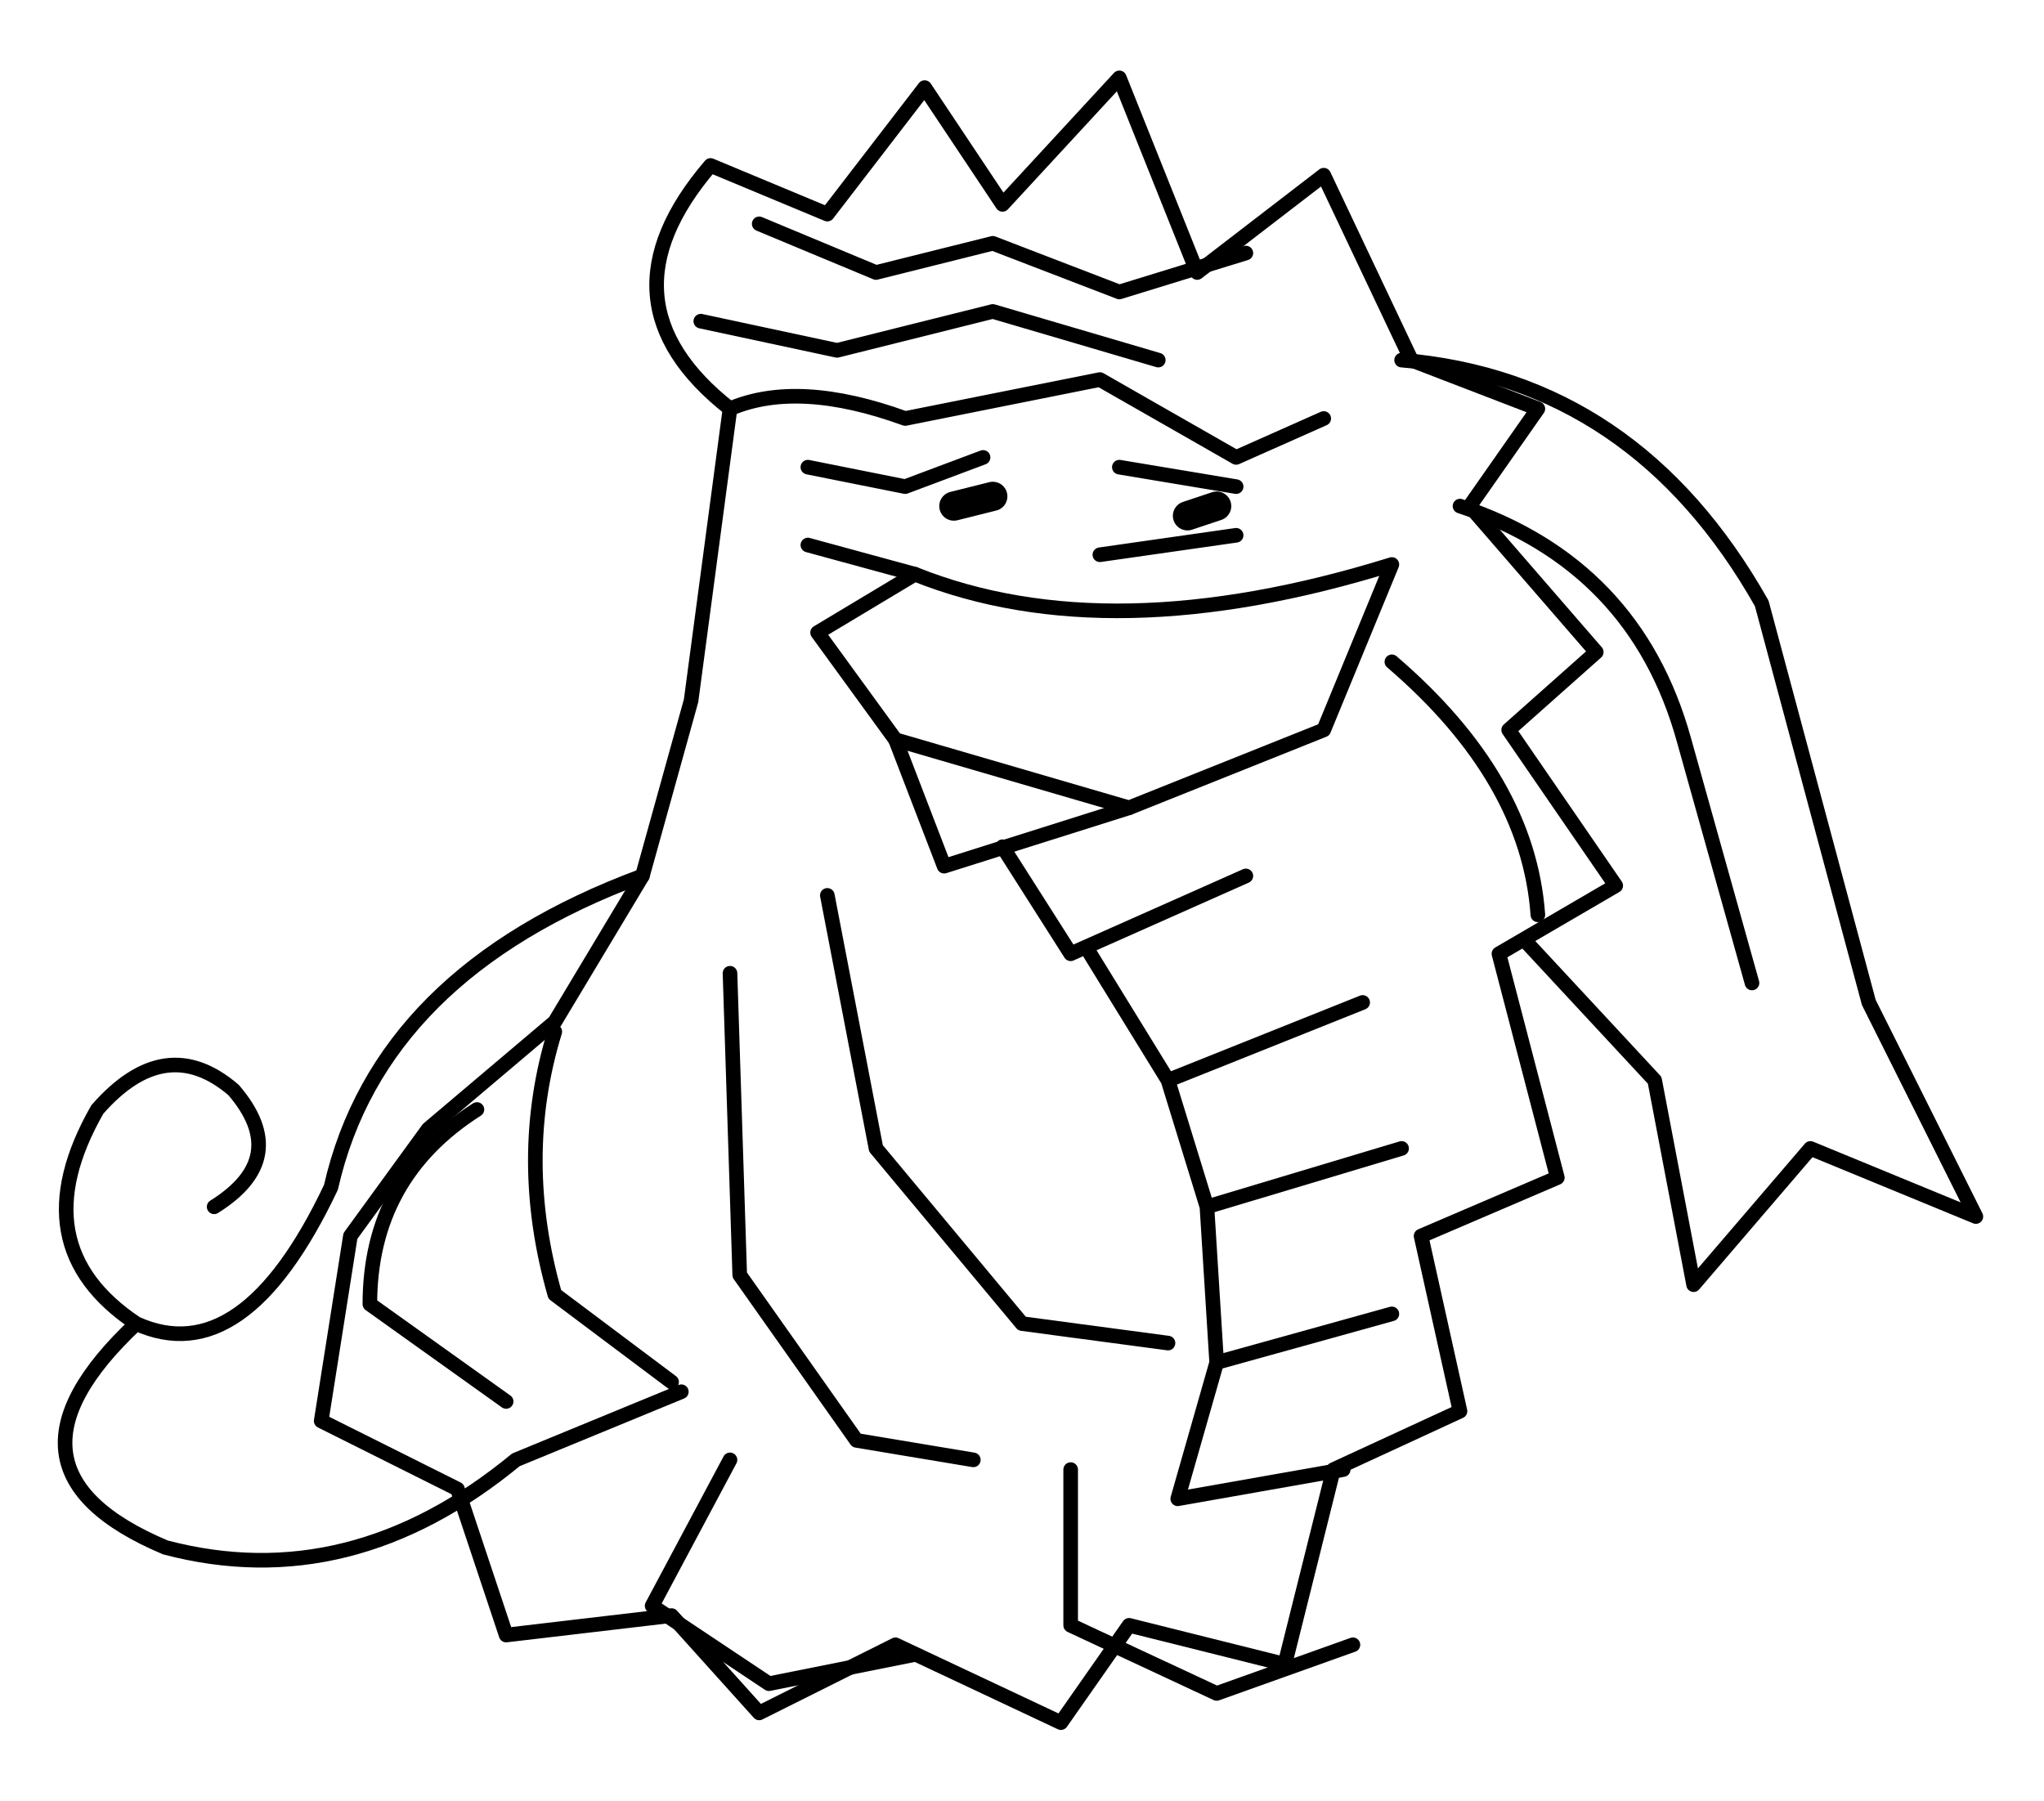
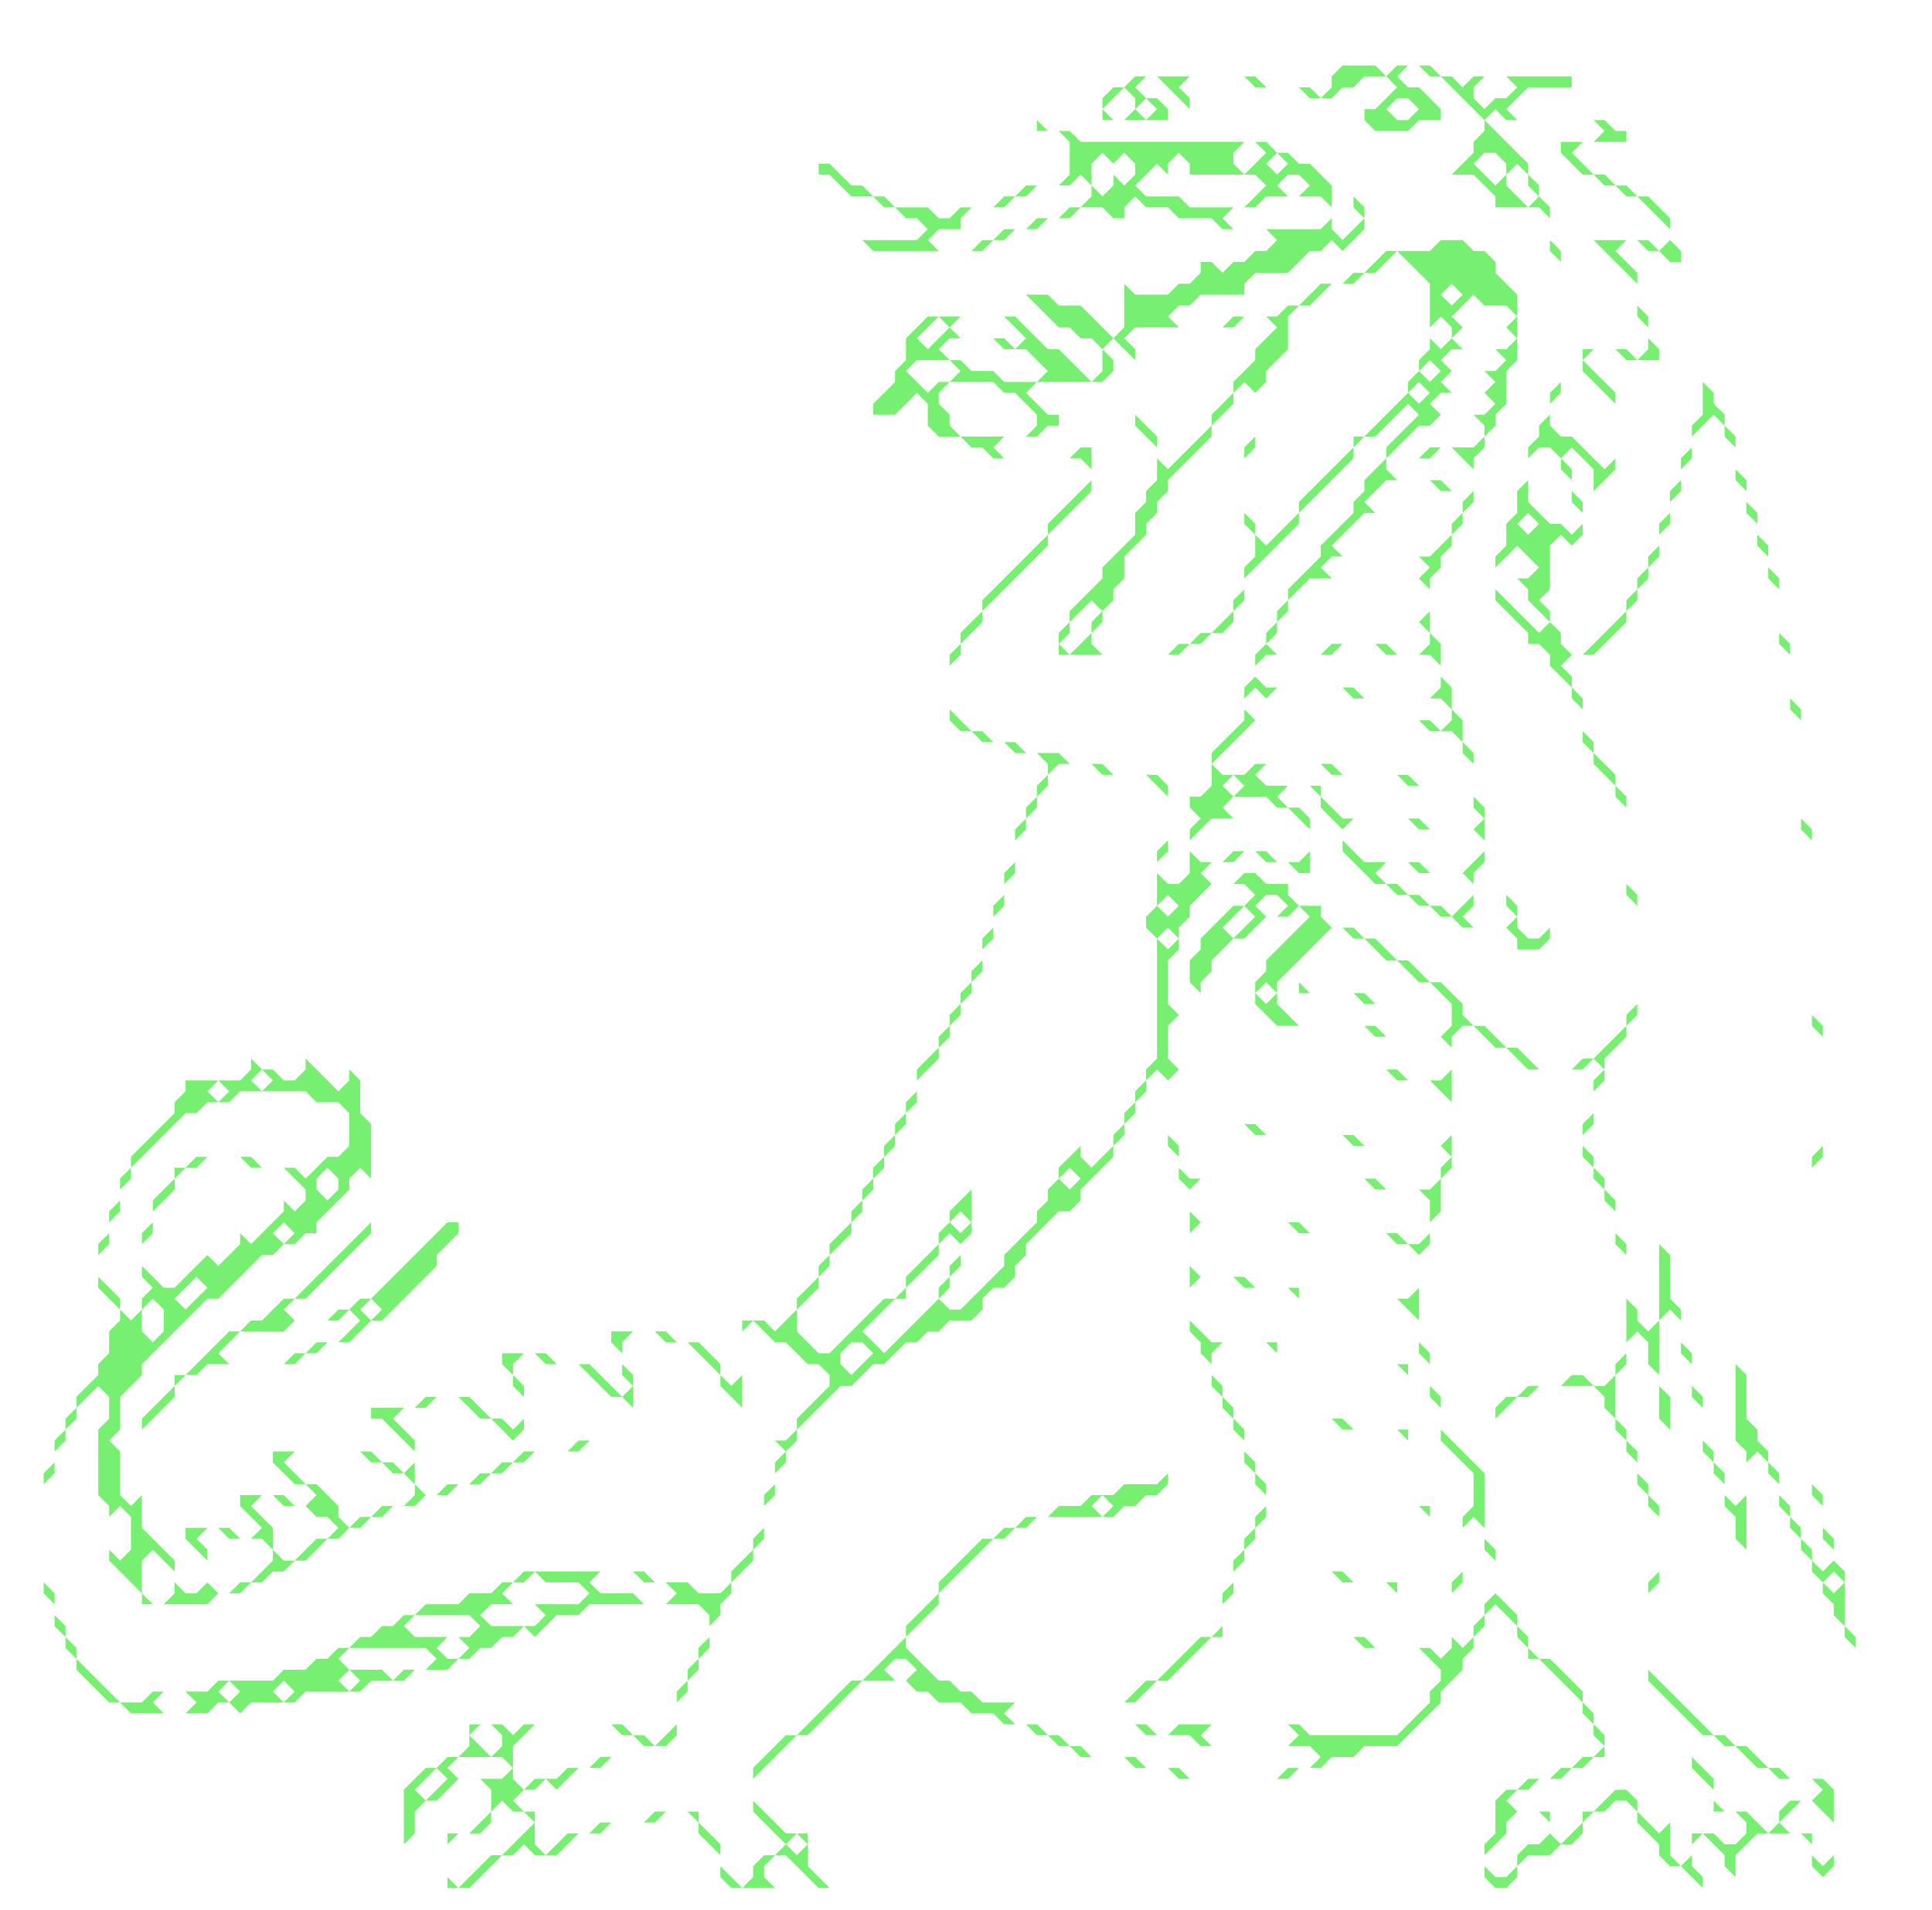
- <svg xmlns="http://www.w3.org/2000/svg" viewBox="0 0 210 185" fill="none" stroke="currentColor" stroke-width="1.5" stroke-linejoin="round" stroke-linecap="round">
-   <path d="M75 42 Q61 31 73 17 L85 22 95 9 103 21 115 8 123 28 136 18 145 37 158 42 151 52 164 67 155 75 166 91 154 98 160 121 146 127 150 145 137 151 132 171 116 167 109 177 92 169 78 176 69 166 52 168 47 153 33 146 36 127 44 116 57 105 66 90 71 72Z" />
-   <path d="M75 42 Q82 39 93 43 L113 39 127 47 136 43 M83 48 L93 50 101 47 M115 48 L127 50 M94 59 Q114 67 143 58 L136 75 116 83 92 76 84 65Z" />
-   <path d="M92 76 L97 89 116 83 M103 87 L110 98 128 90 M112 98 L120 111 140 103 M120 111 L124 124 144 118 M124 124 L125 140 143 135 M125 140 L121 154 138 151" />
-   <path d="M66 90 Q39 100 34 122 Q25 141 14 136 Q2 128 10 114 Q17 106 24 112 Q30 119 22 124 M14 136 Q-2 151 17 159 Q36 164 53 150 L70 143" />
-   <path d="M49 114 Q38 121 38 134 L52 144 M57 106 Q53 119 57 133 L69 142 M75 100 L76 131 88 148 100 150 M85 92 L90 118 105 136 120 138" />
-   <path d="M144 37 Q168 39 181 62 L192 103 203 125 186 118 174 132 170 111 157 97 M150 52 Q168 58 173 76 L180 101 M143 68 Q157 80 158 94" />
-   <path d="M78 23 L90 28 102 25 115 30 128 26 M72 33 L86 36 102 32 119 37 M83 56 L94 59 M113 57 L127 55" />
-   <path d="M98 52 L102 51 M122 53 L125 52" stroke-width="3" />
-   <path d="M75 150 L67 165 79 173 94 170 M110 151 L110 167 125 174 139 169" />
+ <svg xmlns="http://www.w3.org/2000/svg" viewBox="90 6 177 175" role="img" aria-label="Vector tracing of the original Eamon dragon" fill="#77ef70">
+   <path fill-rule="evenodd" d="M162,175 L163,174 L164,175 L163,176Z M228,173 L229,172 L231,172 L232,173 L232,174 L231,175 L230,175 L229,176 L229,177 L228,178 L227,178 L226,177 L226,176 L228,174Z M255,171 L256,171 L258,173 L258,176 L257,177 L256,176 L256,174 L254,174 L253,173Z M135,172 L136,171 L137,172 L138,172 L139,173 L136,176 L135,176 L132,179 L131,178 L131,175 L132,174 L134,174 L135,173Z M128,170 L129,169 L130,170 L129,171Z M129,169 L130,168 L131,169 L130,170Z M131,168 L132,167 L136,167 L137,168 L136,169 L132,169Z M200,165 L201,164 L208,164 L209,165 L208,166 L201,166Z M139,164 L146,164 L147,165 L148,165 L149,166 L148,167 L145,167 L144,168 L142,168 L141,169 L139,169 L138,170 L137,169 L137,166Z M133,165 L134,164 L135,164 L136,165 L136,166 L135,167Z M104,162 L105,161 L107,161 L108,162 L107,163 L105,163Z M115,161 L116,160 L117,161 L116,162Z M110,161 L111,160 L112,161 L111,162Z M121,160 L122,159 L123,160 L122,161Z M171,159 L172,158 L173,158 L174,159 L173,160 L172,160Z M121,158 L122,157 L129,157 L130,158 L129,159 L127,159 L126,160 L125,159 L122,159Z M130,157 L131,156 L132,156 L133,157 L132,158 L131,158Z M127,155 L128,154 L133,154 L134,155 L133,156 L128,156Z M134,154 L135,153 L139,153 L140,154 L139,155 L135,155Z M148,152 L149,151 L151,151 L152,152 L151,153 L149,153Z M257,151 L258,150 L259,151 L258,152Z M144,151 L145,150 L148,150 L149,151 L148,152 L145,152Z M138,151 L139,150 L140,151 L143,151 L144,152 L143,153 L137,153 L136,152 L137,151Z M209,150 L212,150 L213,151 L217,151 L218,152 L218,151 L214,151 L213,150Z M103,149 L104,148 L106,150 L106,152 L105,153 L104,153 L103,152Z M256,148 L257,147 L258,148 L258,149 L257,150 L256,149Z M108,147 L109,146 L110,146 L111,147 L114,147 L115,148 L115,149 L113,151 L112,151 L111,152 L110,152 L109,151 L109,148Z M224,146 L225,145 L226,146 L226,148 L227,149 L227,152 L226,153 L226,154 L225,155 L225,156 L224,157 L223,156 L223,152 L224,151Z M100,145 L101,144 L102,145 L102,148 L101,149 L100,148Z M208,144 L220,144 L221,145 L221,144Z M190,144 L191,143 L192,144 L191,145Z M113,144 L114,143 L115,143 L116,144 L118,144 L119,145 L120,145 L121,146 L120,147 L119,147 L117,149 L116,149 L115,148 L115,146Z M116,143 L117,142 L118,142 L119,143 L118,144 L117,144Z M116,140 L117,139 L123,139 L124,140 L125,140 L126,141 L127,141 L128,142 L128,143 L127,144 L125,144 L124,145 L123,145 L122,146 L121,145 L121,144 L119,142 L118,142Z M206,136 L212,136 L213,137 L218,137 L219,138 L219,137 L214,137 L213,136Z M129,135 L130,134 L132,134 L134,136 L135,136 L138,139 L137,140 L136,140 L135,141 L134,141 L133,142 L131,142 L130,143 L129,143 L128,142 L128,138 L126,136 L127,135Z M99,133 L100,134 L100,136 L99,137 L99,143 L100,144 L100,149 L103,152 L103,153 L109,153 L110,152 L112,152 L113,151 L114,151 L115,150 L116,150 L117,149 L118,149 L120,147 L121,147 L122,146 L123,146 L124,145 L125,145 L126,144 L128,144 L129,143 L131,143 L132,142 L134,142 L135,141 L136,141 L137,140 L138,140 L139,139 L143,139 L144,138 L161,138 L162,139 L161,140 L161,142 L160,143 L160,146 L159,147 L159,148 L157,150 L157,151 L156,152 L154,152 L153,151 L150,151 L149,150 L138,150 L137,151 L136,151 L135,152 L133,152 L132,153 L129,153 L128,154 L127,154 L126,155 L125,155 L124,156 L123,156 L122,157 L121,157 L120,158 L119,158 L118,159 L116,159 L115,160 L110,160 L109,161 L104,161 L103,162 L101,162 L97,158 L97,157 L96,156 L96,155 L95,154 L95,152 L94,151 L94,142 L95,141 L95,139 L96,138 L96,137 L97,136 L97,135Z M146,133 L147,132 L148,133 L147,134Z M167,130 L168,129 L169,129 L170,130 L168,132 L167,131Z M158,128 L159,127 L161,129 L162,129 L164,131 L165,131 L166,132 L166,133 L163,136 L163,137 L162,138 L143,138 L142,139 L138,139 L137,138 L138,137 L138,133 L137,132 L137,131 L138,130 L139,130 L140,131 L143,131 L146,134 L147,134 L148,135 L148,132 L147,131 L147,129 L148,128 L150,128 L151,129 L153,129 L156,132 L156,133 L158,135Z M116,128 L117,127 L121,127 L122,128 L121,129 L119,129 L118,130 L117,130 L116,131 L111,131 L110,130 L112,128Z M121,127 L122,126 L123,127 L122,128Z M123,126 L124,125 L125,126 L124,127Z M103,126 L104,125 L105,126 L105,128 L104,129 L103,128Z M106,125 L107,124 L108,125 L107,126Z M107,124 L108,123 L109,124 L108,125Z M176,121 L177,122 L177,123 L176,124 L176,125 L171,130 L169,128 L172,125 L173,125 L173,124Z M176,120 L177,119 L178,120 L178,121 L177,122 L176,121Z M199,119 L200,118 L208,118 L209,119 L217,119 L218,120 L219,120 L220,121 L220,124 L219,125 L216,125 L218,125 L220,127 L220,130 L219,131 L212,131 L218,131 L219,132 L219,131 L220,130 L221,131 L221,134 L222,135 L222,138 L225,141 L225,144 L224,145 L224,150 L223,151 L223,157 L222,158 L221,157 L216,157 L215,156 L206,156 L214,156 L215,157 L220,157 L222,159 L222,160 L221,161 L221,162 L218,165 L210,165 L209,164 L198,164 L197,165 L196,165 L195,164 L191,164 L194,164 L195,165 L199,165 L200,166 L210,166 L211,167 L210,168 L208,168 L207,169 L199,169 L198,168 L195,168 L194,167 L190,167 L189,166 L188,166 L187,165 L186,165 L185,164 L183,164 L182,163 L183,162 L194,162 L196,160 L197,160 L201,156 L202,156 L202,153 L203,152 L203,150 L204,149 L204,148 L205,147 L205,146 L206,145 L206,142 L205,141 L205,140 L204,139 L204,137 L203,136 L203,135 L202,134 L202,133 L201,132 L201,130 L202,129 L206,129 L207,130 L207,129 L201,129 L199,127 L199,124 L200,123 L203,123 L204,124 L208,124 L209,125 L209,124 L205,124 L204,123 L200,123 L199,122Z M115,119 L116,118 L117,119 L116,120Z M177,118 L178,117 L179,118 L178,119Z M199,115 L200,114 L215,114 L216,115 L220,115 L221,116 L221,119 L220,120 L219,120 L218,119 L210,119 L209,118 L200,118 L199,117Z M187,114 L188,113 L189,114 L188,115Z M122,114 L123,113 L124,114 L124,118 L117,125 L116,125 L114,127 L113,127 L112,128 L111,128 L107,132 L106,132 L106,133 L103,136 L103,143 L102,144 L101,143 L101,139 L100,138 L101,137 L101,134 L103,132 L103,131 L109,125 L110,125 L114,121 L115,121 L116,120 L117,120 L118,119 L119,119 L119,118 L122,115Z M119,114 L120,113 L121,114 L121,115 L120,116 L119,115Z M108,113 L109,112 L112,112 L113,113 L116,113 L118,115 L118,116 L117,117 L116,116 L116,117 L113,120 L112,119 L112,120 L110,122 L109,121 L106,124 L105,124 L103,122 L103,120 L104,119 L104,117 L106,115 L106,114 L107,113Z M111,107 L112,106 L118,106 L119,107 L121,107 L122,108 L122,111 L121,112 L120,112 L118,114 L117,113 L114,113 L113,112 L108,112 L107,113 L106,113 L106,114 L104,116 L104,118 L103,119 L103,123 L104,124 L103,125 L103,126 L102,127 L101,126 L101,125 L99,123 L99,121 L100,120 L100,118 L101,117 L101,115 L102,114 L102,113 L107,108 L108,108 L109,107Z M109,106 L110,105 L111,106 L110,107Z M197,105 L198,104 L217,104 L218,105 L221,105 L223,107 L223,110 L222,111 L215,111 L214,110 L206,110 L205,109 L199,109 L204,109 L205,110 L213,110 L214,111 L222,111 L223,112 L222,113 L222,114 L221,115 L217,115 L216,114 L199,114 L198,113 L198,111 L197,110Z M195,105 L196,104 L197,105 L197,111 L198,112 L198,114 L199,115 L199,128 L200,129 L200,130 L201,131 L201,133 L202,134 L202,135 L203,136 L203,137 L204,138 L204,140 L205,141 L205,142 L206,143 L206,144 L205,145 L205,146 L204,147 L204,148 L203,149 L203,151 L202,152 L202,155 L201,156 L200,156 L196,160 L195,160 L193,162 L180,162 L179,161 L178,161 L177,160 L176,160 L173,157 L173,156 L176,153 L176,152 L181,147 L182,147 L183,146 L184,146 L185,145 L192,145 L193,144 L194,144 L195,143 L196,143 L197,142 L197,141 L196,142 L193,142 L192,143 L190,143 L189,144 L187,144 L186,145 L184,145 L183,146 L182,146 L181,147 L180,147 L176,151 L176,152 L173,155 L173,156 L169,160 L168,160 L163,165 L162,165 L159,168 L159,172 L162,175 L161,176 L160,176 L159,177 L159,178 L158,179 L156,177 L156,175 L154,173 L154,172 L150,172 L149,173 L145,173 L144,174 L142,174 L140,176 L139,175 L139,172 L138,172 L137,171 L138,170 L139,170 L140,169 L141,170 L143,168 L145,168 L146,167 L148,167 L149,166 L151,166 L152,165 L152,162 L153,161 L153,160 L154,159 L154,158 L155,157 L155,155 L156,154 L156,153 L157,152 L157,151 L159,149 L159,148 L160,147 L160,144 L161,143 L161,141 L162,140 L162,139 L163,138 L163,137 L167,133 L168,133 L170,131 L171,131 L173,129 L174,129 L175,128 L176,128 L177,127 L179,127 L180,126 L180,125 L181,124 L182,124 L183,123 L183,122 L184,121 L184,120 L187,117 L188,117 L189,116 L189,115 L192,112 L192,111 L193,110 L193,109 L194,108 L194,107 L195,106Z M113,105 L114,104 L115,105 L114,106Z M235,104 L236,103 L237,104 L236,105Z M223,101 L224,100 L225,100 L227,102 L228,102 L230,104 L235,104 L236,105 L236,108 L235,109 L235,112 L236,113 L236,114 L237,115 L237,116 L238,117 L238,120 L239,121 L239,130 L238,131 L238,132 L237,133 L236,133 L235,132 L234,132 L233,133 L230,133 L229,134 L228,134 L227,135 L227,136 L229,134 L230,134 L231,133 L236,133 L237,134 L237,135 L238,136 L238,137 L239,138 L239,139 L240,140 L240,142 L241,143 L241,144 L242,145 L242,150 L241,151 L241,160 L246,165 L247,165 L248,166 L249,166 L251,168 L252,168 L253,169 L256,169 L257,170 L256,171 L254,171 L253,172 L253,173 L252,174 L250,172 L248,172 L247,171 L247,169 L245,167 L245,168 L247,170 L247,172 L249,172 L250,173 L250,174 L249,175 L248,175 L247,174 L245,174 L245,176 L244,177 L243,176 L243,173 L242,174 L240,172 L240,171 L239,170 L238,170 L236,172 L235,172 L235,173 L233,175 L232,174 L232,172 L229,172 L228,171 L229,170 L230,170 L231,169 L233,169 L234,168 L235,168 L236,167 L237,167 L237,165 L236,164 L236,163 L235,162 L235,161 L232,158 L231,158 L230,157 L230,156 L229,155 L229,154 L227,152 L227,148 L226,147 L226,141 L222,137 L222,134 L221,133 L221,130 L220,129 L220,121 L221,120 L221,118 L222,117 L222,114 L223,113Z M204,99 L205,98 L207,100 L215,100 L216,101 L222,101 L223,102 L223,104 L222,105 L219,105 L218,104 L198,104 L197,103 L197,100 L198,99Z M205,97 L206,96 L207,97 L206,98Z M207,96 L208,95 L209,96 L209,97 L214,97 L215,98 L221,98 L222,97 L223,98 L223,100 L222,101 L217,101 L216,100 L209,100 L207,98Z M212,91 L213,91 L214,92 L215,92 L217,94 L218,94 L220,96 L221,96 L222,97 L221,98 L216,98 L215,97 L210,97 L208,95Z M196,92 L197,91 L198,92 L197,93Z M206,90 L208,90 L209,91 L206,94 L206,95 L205,96 L205,98 L204,99 L198,99 L197,98 L197,94 L198,93 L199,94 L199,96 L200,97 L200,96 L201,95 L201,94 L203,92 L204,92Z M202,91 L203,90 L204,91 L203,92Z M208,90 L209,89 L210,90 L209,91Z M203,90 L204,89 L205,90 L204,91Z M205,89 L206,88 L207,88 L208,89 L207,90 L206,90Z M196,89 L197,88 L198,89 L197,90Z M201,87 L204,87 L205,88 L204,89 L203,89 L200,92 L200,93 L199,94 L198,93 L198,91 L199,90 L199,89Z M216,86 L217,85 L219,85 L220,86 L224,86 L225,87 L225,88 L223,90 L222,89 L221,89 L220,88 L219,88 L218,87 L217,87Z M205,86 L206,85 L208,85 L209,86 L208,87 L206,87Z M200,86 L201,85 L203,85 L204,86 L203,87 L201,87Z M203,85 L204,84 L205,84 L206,85 L205,86 L204,86Z M213,82 L214,81 L219,81 L220,82 L225,82 L226,83 L226,84 L224,86 L221,86 L220,85 L215,85 L213,83Z M206,81 L207,80 L208,80 L210,82 L210,84 L209,85 L207,85 L206,84 L203,84 L202,85 L200,85 L199,84 L199,83 L201,81Z M202,80 L203,79 L206,79 L207,80 L206,81 L203,81Z M207,79 L208,78 L210,78 L211,79 L211,80 L210,81 L209,80 L208,80Z M202,78 L203,77 L204,78 L203,79Z M205,77 L206,76 L211,76 L212,77 L211,78 L206,78Z M186,77 L187,76 L190,76 L191,77 L195,77 L197,79 L197,83 L196,84 L196,89 L195,90 L195,91 L196,92 L196,103 L195,104 L195,105 L194,106 L194,107 L193,108 L193,109 L192,110 L192,111 L190,113 L189,112 L189,111 L187,113 L187,114 L186,115 L186,116 L185,117 L185,118 L182,121 L182,122 L178,126 L177,126 L176,125 L177,124 L177,123 L178,122 L178,120 L179,119 L179,115 L177,117 L177,118 L176,119 L176,120 L173,123 L173,124 L172,125 L171,125 L166,130 L165,130 L163,128 L163,126 L165,124 L165,123 L166,122 L166,121 L168,119 L168,118 L169,117 L169,116 L170,115 L170,114 L171,113 L171,112 L172,111 L172,110 L173,109 L173,108 L174,107 L174,105 L176,103 L176,102 L177,101 L177,100 L178,99 L178,98 L179,97 L179,96 L180,95 L180,93 L181,92 L181,90 L182,89 L182,87 L183,86 L183,83 L184,82 L184,81 L185,80 L185,79 L186,78Z M205,72 L220,72 L221,73 L223,73 L224,74 L224,75 L225,76 L225,80 L226,81 L225,82 L221,82 L220,81 L213,81 L211,79 L211,78 L212,77 L218,77 L219,78 L223,78 L220,78 L219,77 L213,77 L212,76 L205,76 L204,77 L202,77 L201,76Z M204,70 L205,69 L206,70 L207,69 L213,69 L214,70 L222,70 L223,71 L223,72 L222,73 L221,72 L205,72 L204,71Z M212,66 L213,65 L216,65 L217,66 L221,66 L222,67 L222,69 L221,70 L215,70 L214,69 L206,69 L205,68 L205,67 L206,66Z M187,65 L188,64 L189,65 L188,66Z M230,63 L231,62 L232,63 L231,64Z M207,63 L208,62 L209,63 L220,63 L221,64 L221,65 L220,66 L218,66 L217,65 L212,65 L211,66 L207,66 L206,65 L207,64Z M188,63 L189,62 L190,63 L190,64 L189,65 L188,64Z M229,62 L230,61 L231,62 L230,63Z M189,62 L190,61 L191,62 L190,63Z M210,59 L220,59 L221,60 L221,62 L220,63 L209,63 L208,62 L208,61Z M211,58 L212,57 L220,57 L221,58 L220,59 L212,59Z M229,56 L231,58 L230,59 L229,59 L230,60 L230,61 L229,62 L227,60 L227,58Z M229,54 L230,53 L231,54 L230,55Z M215,53 L222,53 L223,54 L223,55 L221,57 L213,57 L212,56Z M217,50 L221,50 L222,51 L223,51 L224,52 L224,53 L223,54 L222,53 L216,53 L215,52Z M234,49 L235,48 L236,49 L236,51 L235,52 L234,51Z M233,48 L234,47 L235,48 L234,49Z M230,48 L231,47 L232,47 L233,48 L233,49 L234,50 L234,52 L235,53 L235,54 L234,55 L233,54 L232,54 L230,52Z M217,48 L218,47 L219,48 L221,48 L222,47 L223,47 L225,49 L225,51 L224,52 L222,50 L218,50 L217,49Z M216,46 L217,45 L218,46 L217,47Z M247,44 L248,45 L248,46 L249,47 L249,50 L250,51 L250,53 L251,54 L251,56 L252,57 L252,59 L253,60 L253,65 L254,66 L254,71 L255,72 L255,82 L256,83 L256,100 L257,101 L257,111 L256,112 L256,143 L257,144 L257,147 L256,148 L255,147 L255,146 L254,145 L254,144 L253,143 L253,141 L252,140 L252,139 L251,138 L251,137 L250,136 L250,132 L249,131 L249,138 L250,139 L250,143 L249,144 L248,143 L248,141 L247,140 L247,139 L246,138 L246,134 L245,133 L245,130 L244,129 L244,126 L243,125 L243,121 L242,120 L242,127 L241,128 L240,127 L240,126 L239,125 L239,120 L238,119 L238,116 L237,115 L237,114 L236,113 L236,112 L235,111 L235,110 L236,109 L236,106 L237,105 L237,103 L239,101 L239,100 L240,99 L240,88 L239,87 L239,79 L238,78 L238,77 L236,75 L236,74 L235,73 L235,70 L234,69 L234,68 L233,67 L234,66 L236,66 L239,63 L239,62 L240,61 L240,60 L241,59 L241,58 L242,57 L242,55 L243,54 L243,52 L244,51 L244,49 L245,48 L245,46Z M221,45 L222,44 L225,44 L226,45 L226,46 L225,47 L221,47 L220,48 L219,48 L218,47 L220,45Z M217,45 L218,44 L219,45 L218,46Z M218,44 L219,43 L220,44 L219,45Z M221,43 L222,42 L226,42 L227,43 L226,44 L222,44Z M219,42 L220,41 L221,42 L220,43Z M203,42 L204,41 L205,42 L205,46 L204,47 L204,54 L205,55 L205,57 L204,58 L204,60 L203,61 L203,62 L201,64 L200,64 L199,65 L198,65 L197,66 L191,66 L190,65 L190,64 L191,63 L191,62 L192,61 L192,60 L193,59 L193,57 L195,55 L195,54 L196,53 L196,52 L197,51 L197,50 L201,46 L201,45 L203,43Z M176,42 L177,41 L181,41 L182,42 L183,42 L185,44 L185,45 L184,46 L178,46 L177,45 L177,44 L176,43Z M222,41 L223,40 L226,40 L227,41 L226,42 L223,42Z M220,40 L221,39 L222,40 L221,41Z M173,40 L174,39 L177,39 L178,40 L177,41 L176,41 L175,42Z M222,39 L223,38 L227,38 L228,39 L227,40 L223,40Z M192,39 L193,38 L194,39 L194,45 L196,47 L196,50 L195,51 L195,52 L194,53 L194,55 L191,58 L191,59 L188,62 L188,63 L187,64 L187,66 L198,66 L199,65 L200,65 L201,64 L202,64 L203,63 L203,62 L204,61 L204,59 L209,54 L209,53 L214,48 L214,47 L215,46 L216,46 L217,47 L217,48 L215,50 L215,51 L214,52 L214,53 L211,56 L211,57 L208,60 L208,61 L207,62 L207,63 L206,64 L206,65 L205,66 L205,68 L204,69 L204,72 L201,75 L201,78 L200,79 L199,79 L199,80 L200,81 L199,82 L199,86 L198,87 L197,87 L196,86 L196,85 L197,84 L197,78 L196,77 L192,77 L191,76 L188,76 L187,75 L184,75 L183,74 L181,74 L180,73 L179,73 L177,71 L177,67 L178,66 L178,65 L180,63 L180,62 L186,56 L186,55 L190,51 L190,47 L189,47 L188,48 L182,48 L181,47 L182,46 L185,46 L186,45 L187,45 L187,44 L186,44 L184,42 L185,41 L191,41 L192,40Z M191,38 L192,37 L193,38 L192,39Z M176,38 L177,37 L181,37 L182,38 L184,38 L186,40 L185,41 L182,41 L181,40 L179,40 L178,39 L177,39Z M223,37 L224,36 L228,36 L229,37 L228,38 L224,38Z M182,37 L183,36 L184,37 L183,38Z M174,37 L175,36 L176,37 L175,38Z M221,36 L222,35 L223,36 L223,37 L222,38 L221,37Z M203,36 L204,35 L206,35 L207,36 L205,38 L205,39 L203,41 L203,42 L201,44 L201,45 L197,49 L196,48 L196,46 L194,44 L194,38 L193,37 L194,36Z M177,36 L178,35 L182,35 L183,36 L182,37 L178,37Z M175,36 L176,35 L177,36 L176,37Z M225,33 L226,34 L228,34 L229,35 L228,36 L224,36 L223,35Z M222,33 L223,32 L224,33 L223,34Z M218,29 L221,32 L221,38 L220,39 L220,40 L219,41 L219,42 L215,46 L214,46 L214,47 L209,52 L209,53 L206,56 L205,55 L205,54 L204,53 L204,48 L205,47 L205,42 L206,41 L206,40 L208,38 L208,35 L209,34 L210,34 L212,32 L214,32 L215,31 L216,31Z M205,25 L206,24 L211,24 L212,25 L212,26 L211,27 L203,27 L202,26 L203,25Z M229,24 L230,23 L231,24 L230,25Z M207,23 L208,22 L209,22 L210,23 L209,24 L208,24Z M188,23 L189,22 L190,23 L190,24 L189,25 L188,25 L187,26 L185,26 L184,27 L182,27 L181,28 L180,28 L179,29 L176,29 L175,28 L176,27 L178,27 L178,26 L179,25 L182,25 L183,24 L184,24 L185,23Z M228,22 L229,21 L230,22 L230,23 L229,24 L228,23Z M225,21 L226,20 L227,20 L228,21 L228,22 L227,23Z M206,21 L207,20 L208,21 L207,22Z M197,21 L198,20 L199,21 L199,22 L205,22 L206,23 L204,25 L199,25 L198,24 L195,24 L194,23 L196,21 L197,22Z M192,21 L193,20 L194,21 L194,22 L193,23 L192,22Z M190,21 L191,20 L192,21 L192,23 L191,24 L190,23Z M203,20 L204,19 L205,19 L206,20 L204,22 L203,21Z M227,18 L228,17 L236,17 L237,18 L236,19 L233,19 L233,20 L235,22 L236,22 L237,23 L238,23 L239,24 L240,24 L243,27 L243,28 L242,29 L241,28 L236,28 L240,32 L240,35 L241,36 L241,38 L240,39 L239,38 L235,38 L235,40 L238,43 L238,48 L237,49 L234,46 L233,46 L232,45 L232,43 L233,42 L233,29 L232,28 L232,25 L231,24 L231,23 L230,22 L230,21Z M226,17 L227,16 L228,17 L227,18Z M217,16 L218,15 L219,15 L220,16 L219,17 L218,17Z M194,16 L195,15 L196,16 L195,17Z M196,15 L197,14 L198,15 L197,16Z M193,14 L194,15 L194,16 L193,17 L192,17 L191,16Z M225,14 L226,13 L228,13 L229,14 L228,15 L227,15 L226,16 L225,15Z M194,14 L195,13 L196,13 L197,14 L196,15 L195,15Z M218,13 L219,12 L220,12 L221,13 L220,14 L219,14Z M213,12 L212,13 L212,14 L211,15 L210,14 L206,14 L205,13 L194,13 L193,14 L192,14 L191,15 L191,17 L197,17 L197,16 L198,15 L199,16 L199,15 L198,14 L199,13 L204,13 L205,14 L209,14 L210,15 L212,15 L213,14 L214,14 L215,13 L217,13 L218,14 L216,16 L215,16 L215,17 L216,18 L219,18 L220,17 L222,17 L222,16 L220,14 L221,13 L222,13 L226,17 L226,18 L225,19 L225,20 L223,22 L225,22 L227,24 L227,25 L231,25 L232,26 L232,29 L233,30 L233,41 L232,42 L232,44 L231,45 L231,46 L230,47 L230,50 L229,51 L229,53 L228,54 L228,56 L227,57 L227,61 L230,64 L230,65 L231,65 L232,66 L232,67 L234,69 L234,70 L235,71 L235,74 L236,75 L236,76 L238,78 L238,79 L239,80 L239,88 L240,89 L240,98 L239,99 L239,100 L236,103 L235,103 L234,104 L231,104 L229,102 L228,102 L226,100 L225,100 L224,99 L224,98 L222,96 L221,96 L219,94 L218,94 L216,92 L215,92 L214,91 L212,91 L211,90 L211,89 L209,89 L208,88 L208,87 L209,86 L210,86 L210,81 L211,80 L213,82 L213,84 L216,87 L217,87 L218,88 L219,88 L220,89 L221,89 L222,90 L223,90 L224,91 L228,91 L229,92 L229,93 L231,93 L232,92 L232,91 L231,92 L230,92 L229,91 L229,89 L228,88 L228,84 L228,89 L229,90 L228,91 L225,91 L224,90 L225,89 L225,86 L226,85 L226,80 L225,79 L225,75 L224,74 L224,72 L223,71 L223,69 L222,68 L222,65 L221,64 L221,59 L222,58 L222,57 L223,56 L223,55 L224,54 L224,53 L225,52 L225,48 L226,47 L226,46 L227,45 L227,44 L228,43 L228,40 L229,39 L229,33 L227,31 L227,30 L226,29 L225,29 L224,28 L222,28 L221,29 L217,29 L215,31 L214,31 L213,32 L211,32 L209,34 L208,34 L207,35 L203,35 L202,36 L198,36 L197,35 L198,34 L199,34 L200,33 L204,33 L204,32 L205,31 L208,31 L210,29 L211,29 L212,28 L213,29 L215,27 L215,25 L214,24 L214,25 L215,26 L213,28 L212,27 L212,23 L210,21 L209,21 L208,20 L207,20 L206,19 L189,19 L188,18 L186,18 L185,17 L185,18 L187,18 L188,19 L188,22 L187,23 L184,23 L183,24 L182,24 L181,25 L178,25 L177,26 L176,26 L175,25 L172,25 L171,24 L170,24 L169,23 L168,23 L166,21 L165,21 L165,22 L166,22 L168,24 L170,24 L171,25 L172,25 L173,26 L174,26 L175,27 L174,28 L165,28 L169,28 L170,29 L180,29 L181,28 L182,28 L183,27 L185,27 L186,26 L188,26 L189,25 L191,25 L192,26 L193,26 L193,25 L194,24 L195,25 L197,25 L198,26 L201,26 L202,27 L206,27 L207,28 L206,29 L205,29 L204,30 L203,30 L202,31 L201,30 L200,30 L200,31 L199,32 L198,32 L197,33 L194,33 L193,32 L193,36 L192,37 L189,34 L187,34 L186,33 L183,33 L184,33 L187,36 L188,36 L189,37 L190,37 L191,38 L191,40 L190,41 L187,38 L186,38 L183,35 L175,35 L173,37 L173,39 L172,40 L172,41 L170,43 L170,44 L172,44 L174,42 L175,43 L175,45 L176,46 L178,46 L179,47 L180,47 L181,48 L189,48 L190,49 L190,50 L186,54 L186,55 L180,61 L180,62 L178,64 L178,65 L177,66 L177,72 L178,73 L179,73 L180,74 L182,74 L183,75 L185,75 L186,76 L186,77 L185,78 L185,79 L184,80 L184,81 L183,82 L183,85 L182,86 L182,88 L181,89 L181,91 L180,92 L180,94 L179,95 L179,96 L178,97 L178,98 L177,99 L177,100 L176,101 L176,102 L174,104 L174,106 L173,107 L173,108 L172,109 L172,110 L171,111 L171,112 L170,113 L170,114 L169,115 L169,116 L168,117 L168,118 L166,120 L166,121 L165,122 L165,123 L163,125 L163,126 L161,128 L160,127 L158,127 L158,132 L157,133 L156,132 L156,131 L154,129 L152,129 L151,128 L146,128 L146,129 L147,130 L147,132 L146,133 L144,131 L141,131 L140,130 L136,130 L136,131 L137,132 L137,133 L138,134 L138,136 L137,137 L136,136 L135,136 L133,134 L129,134 L128,135 L124,135 L124,136 L125,136 L128,139 L128,140 L127,141 L126,140 L125,140 L124,139 L115,139 L115,140 L117,142 L116,143 L112,143 L112,144 L114,146 L113,147 L112,147 L111,146 L107,146 L107,147 L109,149 L109,151 L108,152 L107,152 L106,151 L106,149 L103,146 L103,137 L106,134 L106,133 L107,132 L108,132 L109,131 L117,131 L118,130 L119,130 L120,129 L122,129 L124,127 L125,127 L130,122 L130,121 L132,119 L132,118 L131,118 L124,125 L123,125 L122,126 L121,126 L120,127 L117,127 L116,126 L117,125 L118,125 L124,119 L124,109 L123,108 L123,105 L122,104 L122,105 L121,106 L118,103 L118,104 L117,105 L116,105 L115,104 L114,104 L113,103 L113,104 L112,105 L107,105 L107,106 L106,107 L106,108 L102,112 L102,113 L101,114 L101,116 L100,117 L100,119 L99,120 L99,124 L101,126 L101,127 L100,128 L100,130 L99,131 L99,132 L97,134 L97,135 L96,136 L96,137 L95,138 L95,140 L94,141 L94,152 L95,153 L95,155 L96,156 L96,157 L97,158 L97,159 L100,162 L101,162 L102,163 L109,163 L110,162 L111,162 L112,163 L113,162 L117,162 L118,161 L123,161 L124,160 L127,160 L128,159 L131,159 L132,158 L133,158 L134,157 L135,157 L136,156 L137,156 L138,155 L139,156 L141,154 L143,154 L144,153 L154,153 L155,154 L155,156 L154,157 L154,158 L153,159 L153,160 L152,161 L152,164 L150,166 L149,165 L148,165 L147,164 L138,164 L137,165 L136,164 L133,164 L133,166 L132,167 L131,167 L130,168 L129,168 L127,170 L127,175 L128,174 L128,172 L129,171 L130,171 L132,169 L134,169 L135,170 L135,172 L133,174 L131,174 L131,179 L133,179 L136,176 L137,176 L138,175 L139,176 L141,176 L143,174 L145,174 L146,173 L150,173 L151,172 L153,172 L154,173 L154,174 L156,176 L156,178 L157,179 L161,179 L160,178 L160,177 L161,176 L162,176 L165,179 L166,179 L164,177 L164,174 L162,174 L159,171 L159,169 L163,165 L164,165 L169,160 L173,160 L174,161 L175,161 L176,162 L178,162 L179,163 L181,163 L182,164 L184,164 L185,165 L186,165 L187,166 L188,166 L189,167 L193,167 L194,168 L197,168 L198,169 L208,169 L209,168 L211,168 L212,167 L214,167 L215,166 L218,166 L222,162 L222,161 L224,159 L224,158 L225,157 L225,156 L226,155 L226,154 L227,153 L229,155 L229,156 L230,157 L230,158 L231,158 L235,162 L235,163 L236,164 L236,165 L237,166 L236,167 L235,167 L234,168 L233,168 L232,169 L230,169 L229,170 L228,170 L227,171 L227,174 L226,175 L226,178 L227,179 L228,179 L229,178 L229,177 L230,176 L232,176 L233,175 L234,175 L235,174 L235,173 L236,172 L237,172 L238,171 L239,171 L240,172 L240,173 L242,175 L242,176 L243,177 L244,177 L246,179 L246,178 L245,177 L245,175 L246,174 L248,176 L248,177 L249,178 L249,179 L249,176 L251,174 L255,174 L256,175 L256,177 L257,178 L257,179 L257,178 L258,177 L258,170 L257,169 L254,169 L253,168 L252,168 L250,166 L249,166 L248,165 L247,165 L241,159 L241,152 L242,151 L242,144 L241,143 L241,142 L240,141 L240,139 L239,138 L239,137 L238,136 L238,132 L239,131 L239,129 L240,128 L241,129 L241,131 L242,132 L242,136 L243,137 L243,134 L242,133 L242,127 L243,126 L244,127 L244,130 L245,131 L245,134 L246,135 L246,139 L247,140 L247,141 L248,142 L248,144 L249,145 L249,147 L250,148 L250,149 L250,140 L251,139 L252,140 L252,141 L253,142 L253,144 L254,145 L254,146 L255,147 L255,148 L256,149 L256,150 L257,151 L257,152 L258,153 L258,154 L259,155 L259,156 L260,157 L260,156 L259,155 L259,150 L258,149 L258,147 L257,146 L257,143 L256,142 L256,113 L257,112 L257,100 L256,99 L256,82 L255,81 L255,71 L254,70 L254,65 L253,64 L253,59 L252,58 L252,56 L251,55 L251,53 L250,52 L250,50 L249,49 L249,46 L248,45 L248,44 L247,43 L247,42 L246,41 L246,44 L245,45 L245,47 L244,48 L244,50 L243,51 L243,53 L242,54 L242,56 L241,57 L241,58 L240,59 L240,60 L239,61 L239,62 L235,66 L234,66 L233,65 L233,64 L232,63 L232,62 L231,61 L232,60 L232,56 L233,55 L234,56 L235,55 L235,52 L238,49 L238,42 L235,39 L236,38 L238,38 L239,39 L242,39 L242,38 L241,37 L241,35 L240,34 L240,31 L238,29 L239,28 L240,28 L241,29 L242,29 L243,30 L244,30 L244,29 L243,28 L243,26 L241,24 L240,24 L239,23 L238,23 L237,22 L236,22 L234,20 L235,19 L239,19 L239,18 L238,18 L237,17 L229,17 L228,16 L230,14 L234,14 L234,13 L225,13 L224,14 L223,13 L222,13 L221,12 L218,12 L217,13 L216,12Z" />
</svg>
